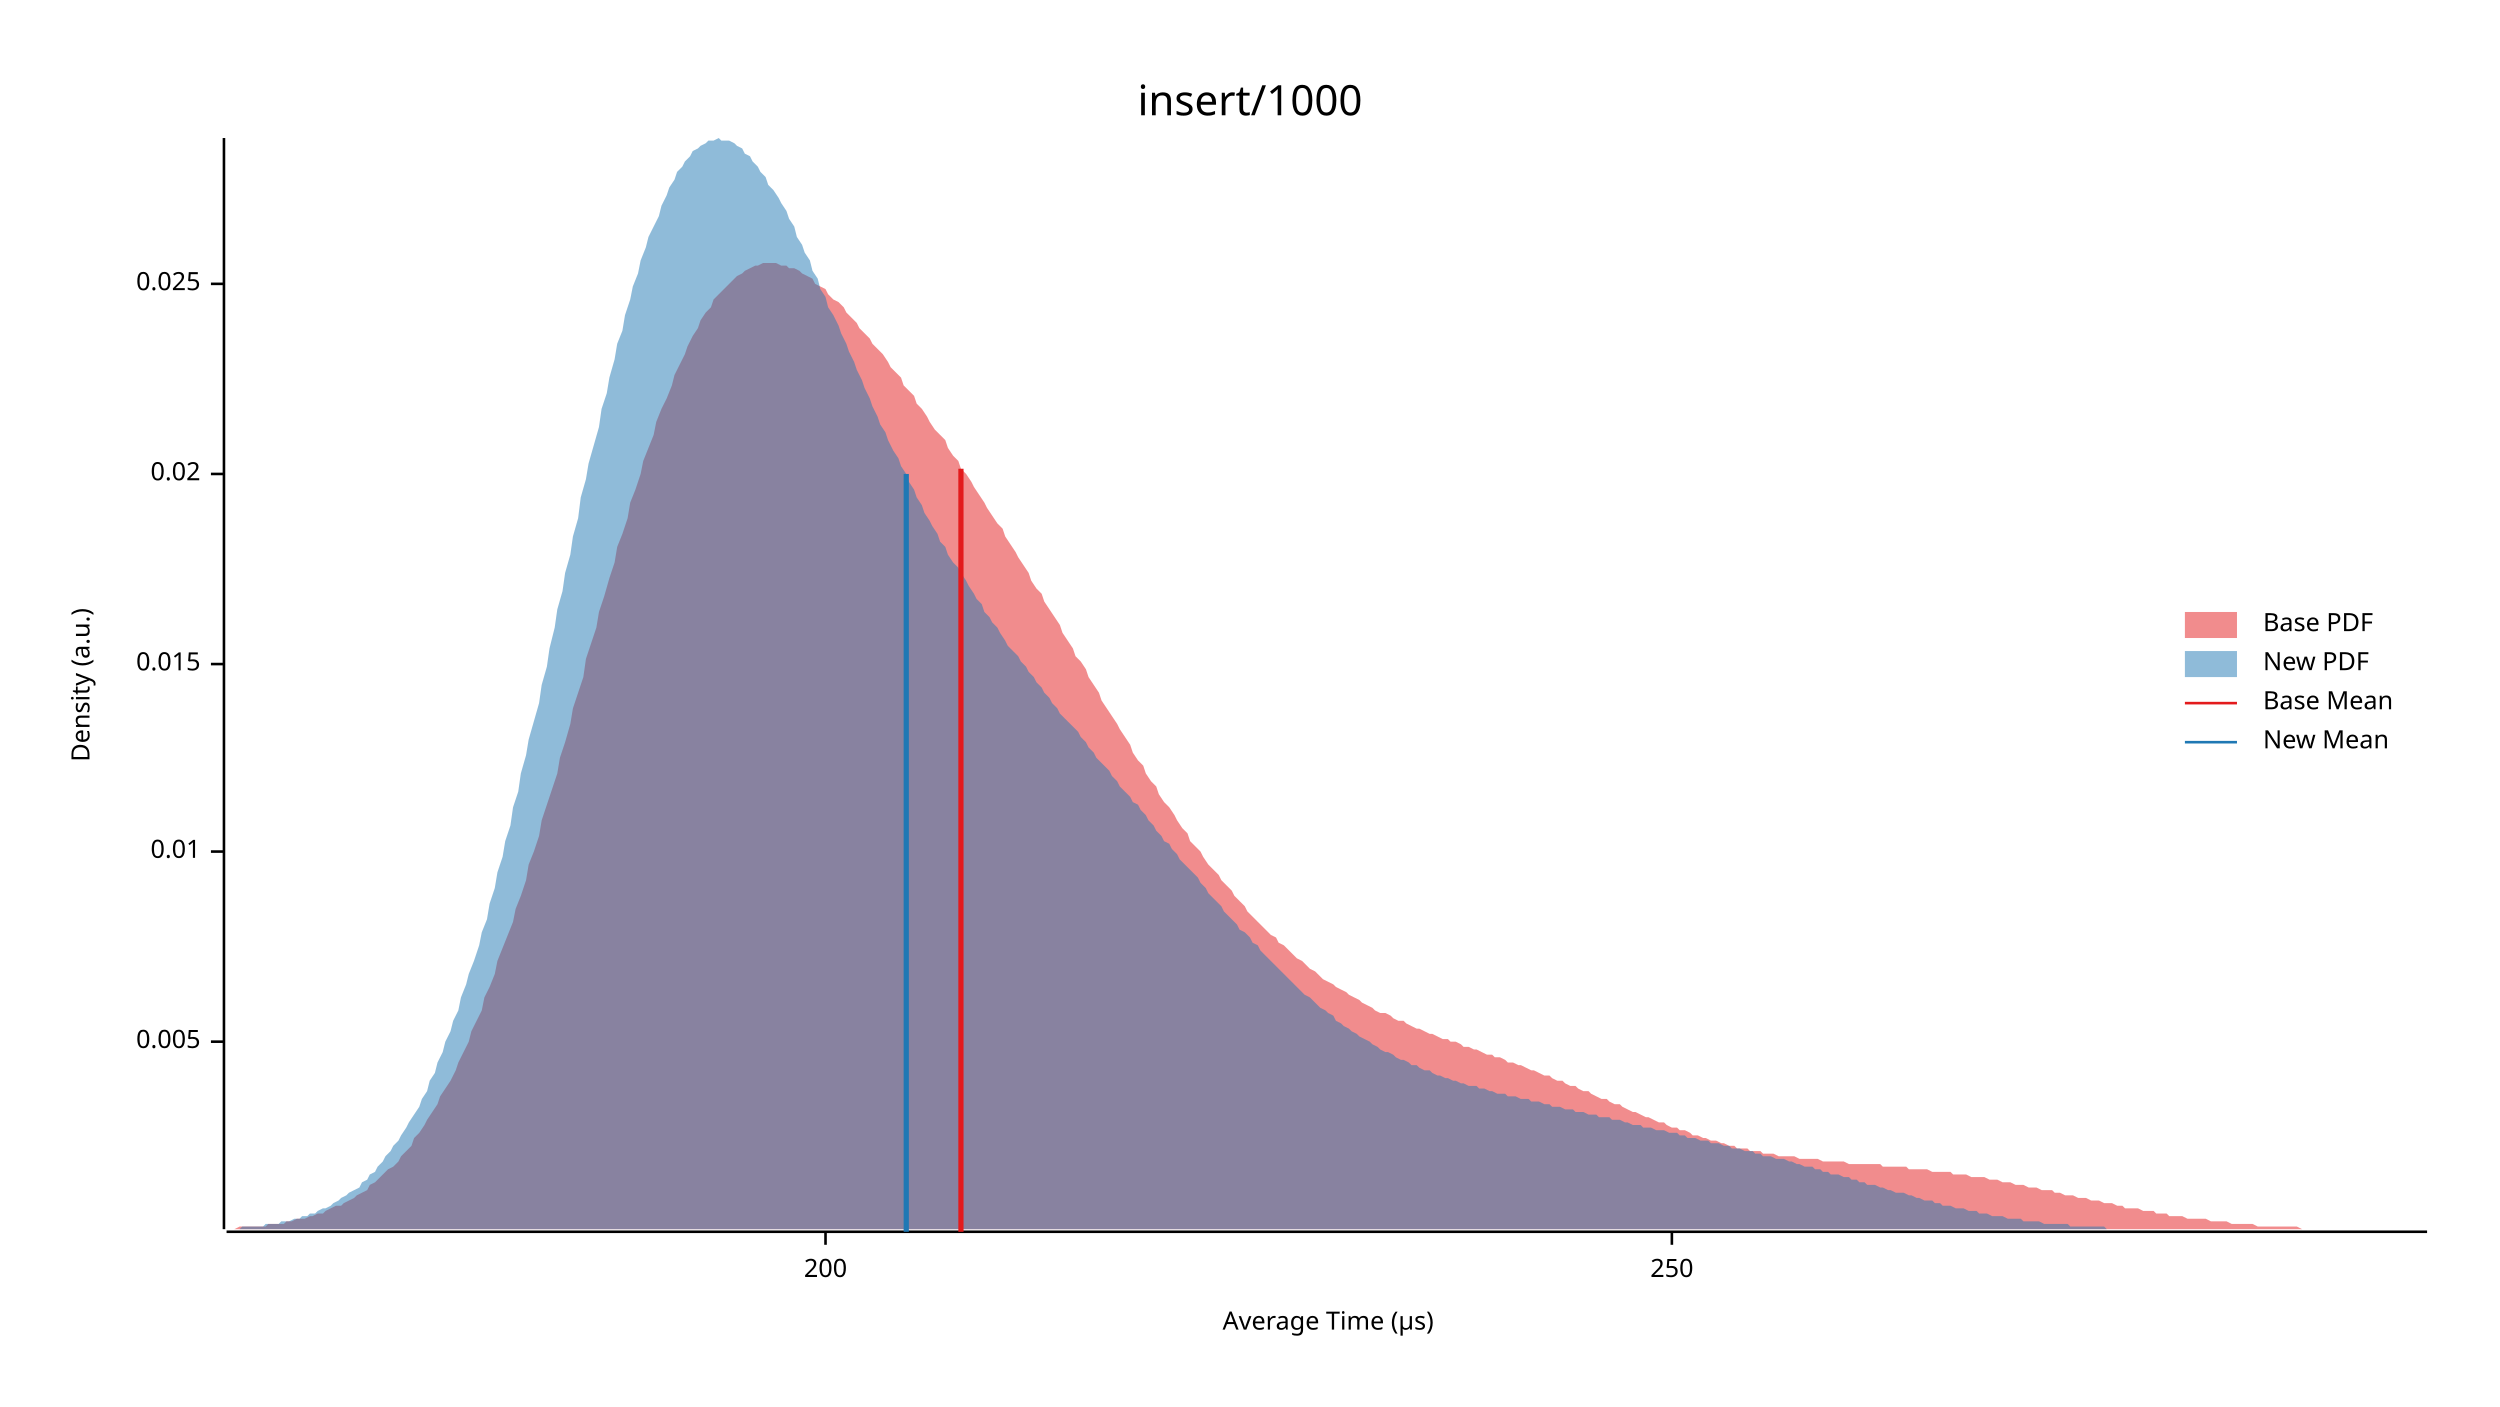
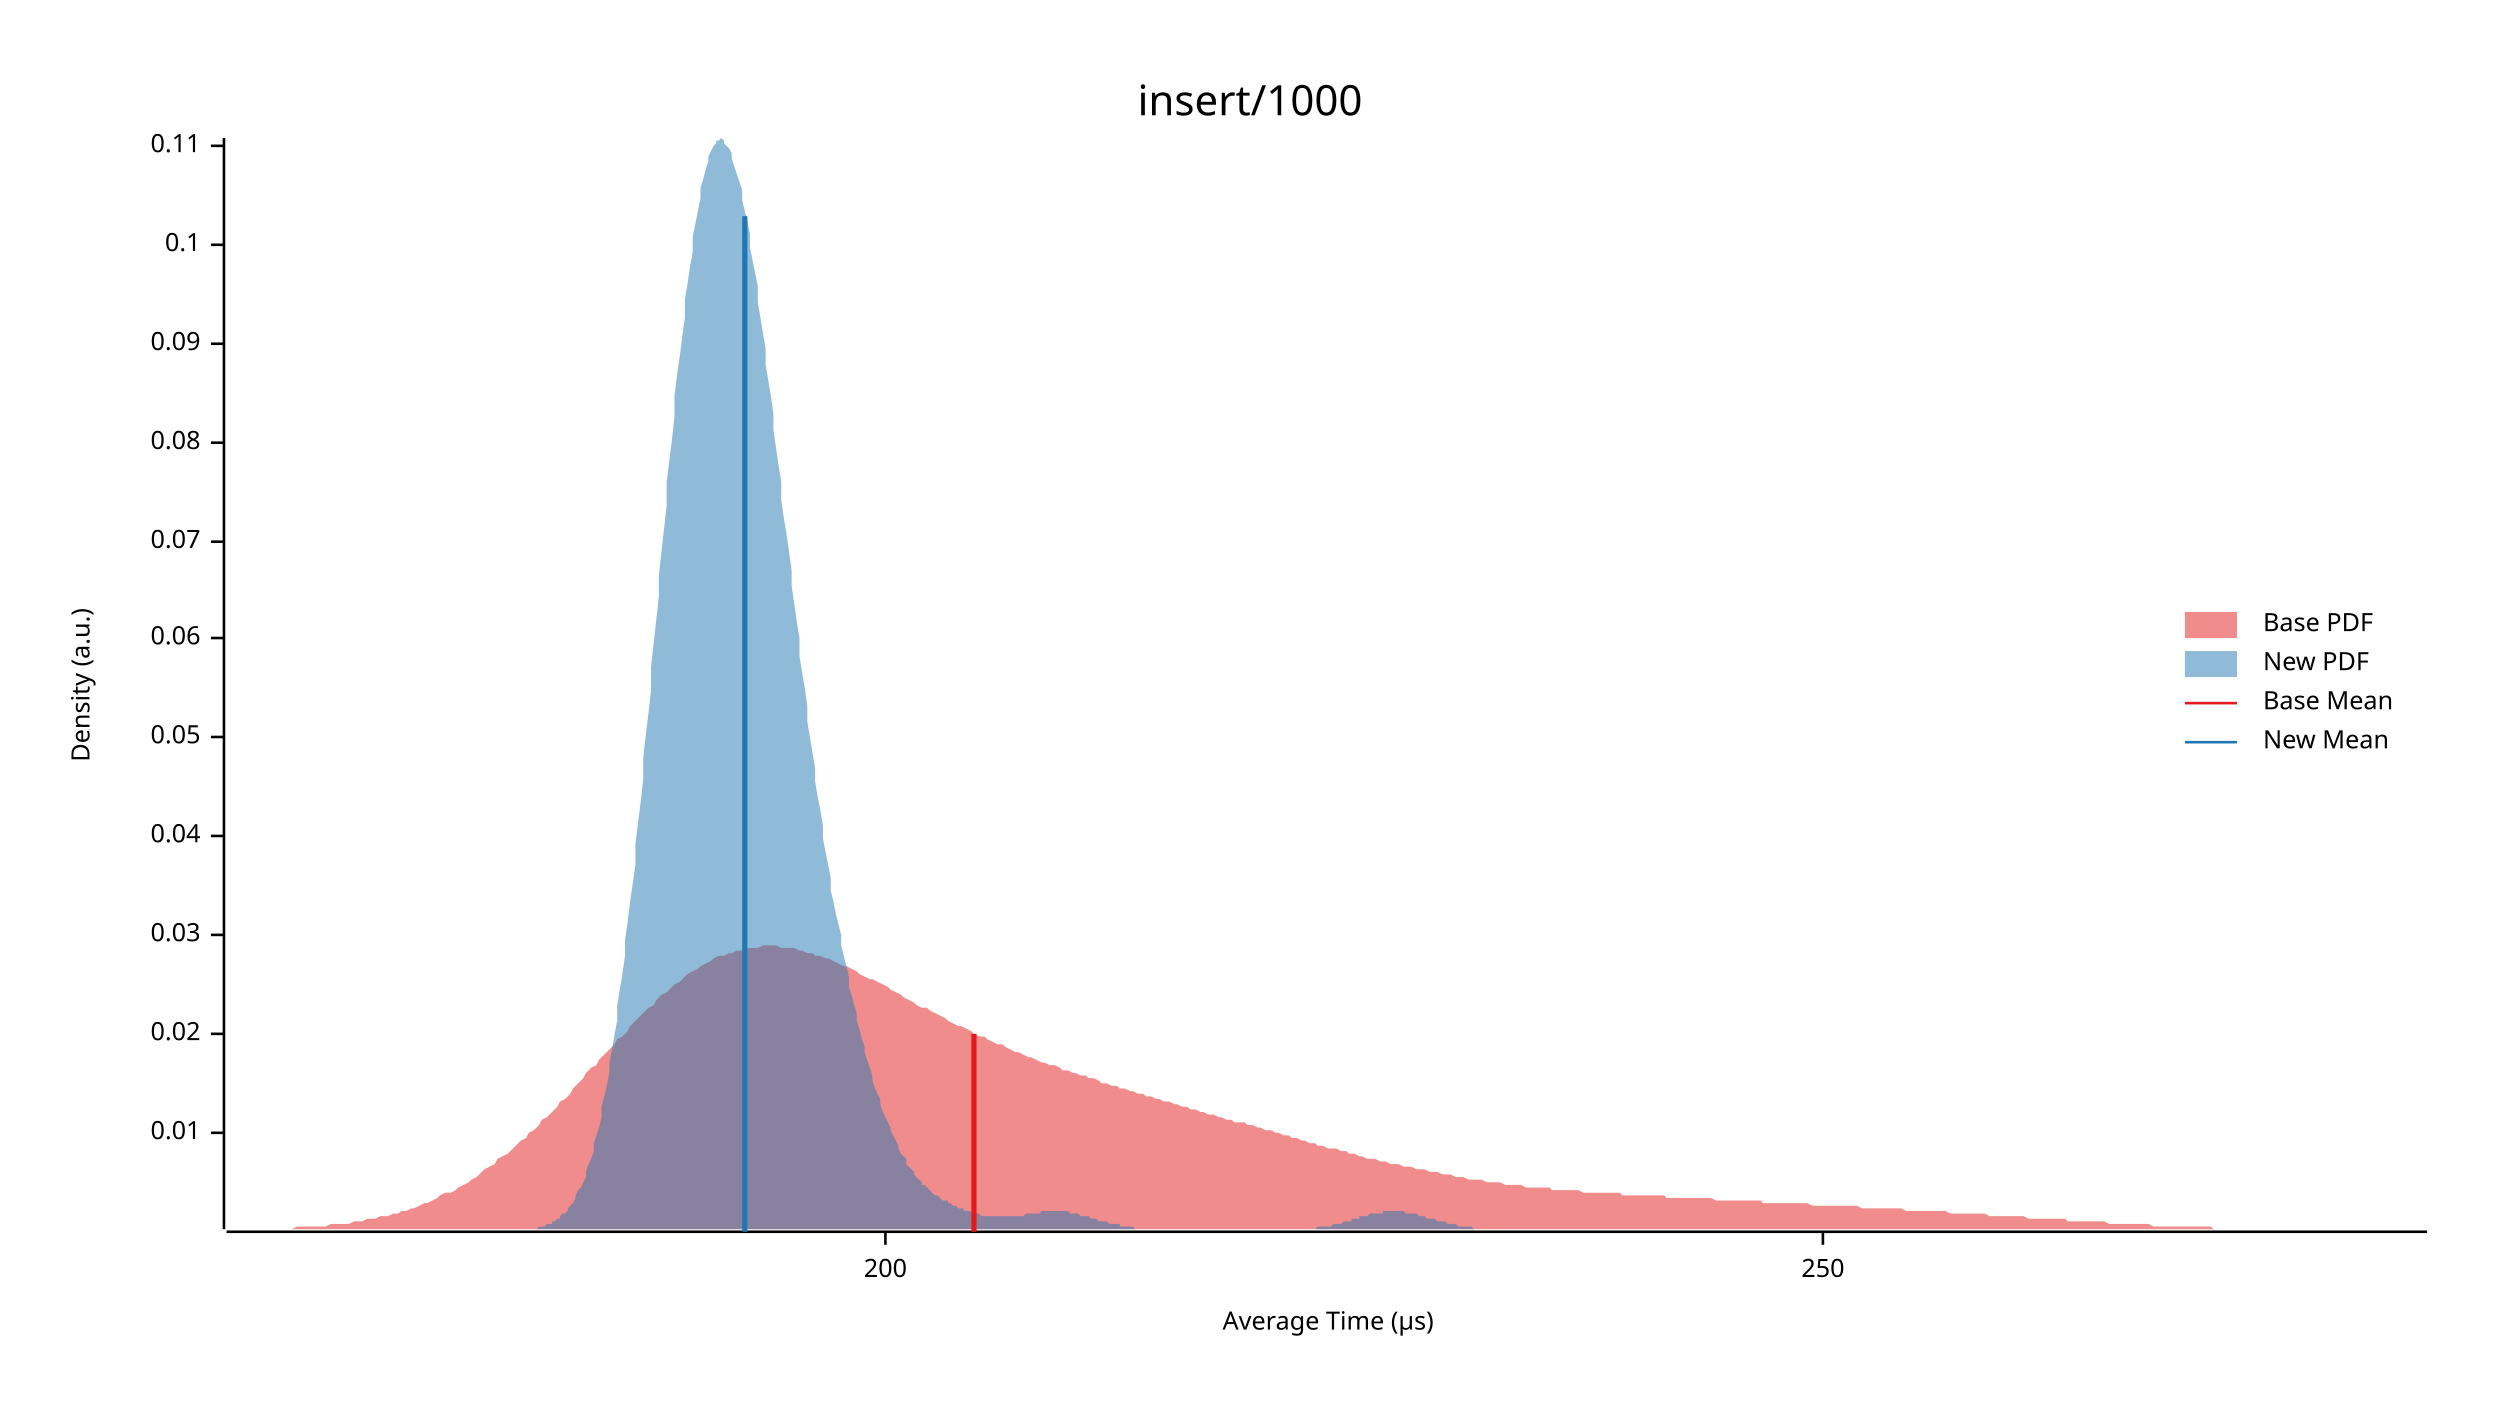
<svg xmlns="http://www.w3.org/2000/svg" width="960" height="540" viewBox="0 0 960 540">
  <text x="480" y="32" dy="0.76em" text-anchor="middle" font-family="sans-serif" font-size="16.129" opacity="1" fill="#000000">
insert/1000
</text>
  <text x="27" y="263" dy="0.76em" text-anchor="middle" font-family="sans-serif" font-size="9.677" opacity="1" fill="#000000" transform="rotate(270, 27, 263)">
Density (a.u.)
</text>
  <text x="510" y="513" dy="-0.5ex" text-anchor="middle" font-family="sans-serif" font-size="9.677" opacity="1" fill="#000000">
Average Time (µs)
</text>
  <polyline fill="none" opacity="1" stroke="#000000" stroke-width="1" points="86,53 86,472 " />
-   <text x="77" y="400" dy="0.5ex" text-anchor="end" font-family="sans-serif" font-size="9.677" opacity="1" fill="#000000">
- 0.005
- </text>
-   <polyline fill="none" opacity="1" stroke="#000000" stroke-width="1" points="81,400 86,400 " />
-   <text x="77" y="327" dy="0.5ex" text-anchor="end" font-family="sans-serif" font-size="9.677" opacity="1" fill="#000000">
+   <text x="77" y="435" dy="0.5ex" text-anchor="end" font-family="sans-serif" font-size="9.677" opacity="1" fill="#000000">
0.01
</text>
-   <polyline fill="none" opacity="1" stroke="#000000" stroke-width="1" points="81,327 86,327 " />
-   <text x="77" y="255" dy="0.5ex" text-anchor="end" font-family="sans-serif" font-size="9.677" opacity="1" fill="#000000">
- 0.015
- </text>
-   <polyline fill="none" opacity="1" stroke="#000000" stroke-width="1" points="81,255 86,255 " />
-   <text x="77" y="182" dy="0.5ex" text-anchor="end" font-family="sans-serif" font-size="9.677" opacity="1" fill="#000000">
+   <polyline fill="none" opacity="1" stroke="#000000" stroke-width="1" points="81,435 86,435 " />
+   <text x="77" y="397" dy="0.5ex" text-anchor="end" font-family="sans-serif" font-size="9.677" opacity="1" fill="#000000">
0.02
</text>
-   <polyline fill="none" opacity="1" stroke="#000000" stroke-width="1" points="81,182 86,182 " />
-   <text x="77" y="109" dy="0.5ex" text-anchor="end" font-family="sans-serif" font-size="9.677" opacity="1" fill="#000000">
- 0.025
+   <polyline fill="none" opacity="1" stroke="#000000" stroke-width="1" points="81,397 86,397 " />
+   <text x="77" y="359" dy="0.5ex" text-anchor="end" font-family="sans-serif" font-size="9.677" opacity="1" fill="#000000">
+ 0.03
</text>
-   <polyline fill="none" opacity="1" stroke="#000000" stroke-width="1" points="81,109 86,109 " />
+   <polyline fill="none" opacity="1" stroke="#000000" stroke-width="1" points="81,359 86,359 " />
+   <text x="77" y="321" dy="0.5ex" text-anchor="end" font-family="sans-serif" font-size="9.677" opacity="1" fill="#000000">
+ 0.04
+ </text>
+   <polyline fill="none" opacity="1" stroke="#000000" stroke-width="1" points="81,321 86,321 " />
+   <text x="77" y="283" dy="0.5ex" text-anchor="end" font-family="sans-serif" font-size="9.677" opacity="1" fill="#000000">
+ 0.05
+ </text>
+   <polyline fill="none" opacity="1" stroke="#000000" stroke-width="1" points="81,283 86,283 " />
+   <text x="77" y="245" dy="0.5ex" text-anchor="end" font-family="sans-serif" font-size="9.677" opacity="1" fill="#000000">
+ 0.06
+ </text>
+   <polyline fill="none" opacity="1" stroke="#000000" stroke-width="1" points="81,245 86,245 " />
+   <text x="77" y="208" dy="0.5ex" text-anchor="end" font-family="sans-serif" font-size="9.677" opacity="1" fill="#000000">
+ 0.07
+ </text>
+   <polyline fill="none" opacity="1" stroke="#000000" stroke-width="1" points="81,208 86,208 " />
+   <text x="77" y="170" dy="0.5ex" text-anchor="end" font-family="sans-serif" font-size="9.677" opacity="1" fill="#000000">
+ 0.08
+ </text>
+   <polyline fill="none" opacity="1" stroke="#000000" stroke-width="1" points="81,170 86,170 " />
+   <text x="77" y="132" dy="0.5ex" text-anchor="end" font-family="sans-serif" font-size="9.677" opacity="1" fill="#000000">
+ 0.09
+ </text>
+   <polyline fill="none" opacity="1" stroke="#000000" stroke-width="1" points="81,132 86,132 " />
+   <text x="77" y="94" dy="0.5ex" text-anchor="end" font-family="sans-serif" font-size="9.677" opacity="1" fill="#000000">
+ 0.1
+ </text>
+   <polyline fill="none" opacity="1" stroke="#000000" stroke-width="1" points="81,94 86,94 " />
+   <text x="77" y="56" dy="0.5ex" text-anchor="end" font-family="sans-serif" font-size="9.677" opacity="1" fill="#000000">
+ 0.11
+ </text>
+   <polyline fill="none" opacity="1" stroke="#000000" stroke-width="1" points="81,56 86,56 " />
  <polyline fill="none" opacity="1" stroke="#000000" stroke-width="1" points="87,473 932,473 " />
-   <text x="317" y="483" dy="0.76em" text-anchor="middle" font-family="sans-serif" font-size="9.677" opacity="1" fill="#000000">
+   <text x="340" y="483" dy="0.76em" text-anchor="middle" font-family="sans-serif" font-size="9.677" opacity="1" fill="#000000">
200
</text>
-   <polyline fill="none" opacity="1" stroke="#000000" stroke-width="1" points="317,473 317,478 " />
-   <text x="642" y="483" dy="0.76em" text-anchor="middle" font-family="sans-serif" font-size="9.677" opacity="1" fill="#000000">
+   <polyline fill="none" opacity="1" stroke="#000000" stroke-width="1" points="340,473 340,478 " />
+   <text x="700" y="483" dy="0.76em" text-anchor="middle" font-family="sans-serif" font-size="9.677" opacity="1" fill="#000000">
250
</text>
-   <polyline fill="none" opacity="1" stroke="#000000" stroke-width="1" points="642,473 642,478 " />
-   <polygon opacity="0.5" fill="#E31A1C" points="87,472 88,472 90,472 92,471 93,471 95,471 97,471 98,471 100,471 102,471 103,470 105,470 107,470 109,470 110,469 112,469 114,468 115,468 117,468 119,467 120,467 122,466 124,466 125,465 127,464 129,463 131,463 132,462 134,461 136,460 137,459 139,458 141,457 142,455 144,454 146,452 147,451 149,449 151,448 153,446 154,444 156,442 158,440 159,437 161,435 163,432 164,430 166,427 168,424 169,421 171,418 173,415 175,411 176,408 178,404 180,400 181,396 183,392 185,388 186,383 188,379 190,374 191,369 193,364 195,359 197,354 198,349 200,344 202,338 203,332 205,327 207,321 208,315 210,309 212,303 214,297 215,291 217,285 219,278 220,272 222,266 224,260 225,253 227,247 229,241 230,235 232,229 234,222 236,216 237,210 239,205 241,199 242,193 244,188 246,182 247,177 249,172 251,167 252,162 254,157 256,153 258,148 259,144 261,140 263,136 264,133 266,129 268,126 269,123 271,120 273,118 274,115 276,113 278,111 280,109 281,108 283,106 285,105 286,104 288,103 290,102 291,102 293,101 295,101 296,101 298,101 300,102 302,102 303,103 305,103 307,104 308,105 310,106 312,107 313,109 315,110 317,111 318,113 320,115 322,116 324,118 325,120 327,122 329,124 330,126 332,128 334,130 335,132 337,134 339,136 341,139 342,141 344,143 346,145 347,148 349,150 351,152 352,155 354,157 356,160 357,162 359,165 361,167 363,169 364,172 366,175 368,177 369,180 371,182 373,185 374,187 376,190 378,193 379,195 381,198 383,201 385,203 386,206 388,209 390,212 391,214 393,217 395,220 396,223 398,226 400,228 401,231 403,234 405,237 407,240 408,243 410,246 412,249 413,252 415,254 417,257 418,260 420,263 422,266 423,269 425,272 427,275 429,278 430,280 432,283 434,286 435,289 437,292 439,294 440,297 442,300 444,302 445,305 447,308 449,310 451,313 452,315 454,318 456,320 457,323 459,325 461,327 462,329 464,332 466,334 468,336 469,338 471,340 473,342 474,344 476,346 478,348 479,350 481,352 483,354 484,355 486,357 488,359 490,360 491,362 493,363 495,365 496,366 498,368 500,369 501,370 503,372 505,373 506,374 508,376 510,377 512,378 513,379 515,380 517,381 518,382 520,383 522,384 523,385 525,386 527,387 528,388 530,389 532,389 534,390 535,391 537,392 539,392 540,393 542,394 544,395 545,395 547,396 549,397 550,397 552,398 554,399 556,399 557,400 559,400 561,401 562,402 564,402 566,403 567,403 569,404 571,405 573,405 574,406 576,406 578,407 579,408 581,408 583,409 584,409 586,410 588,411 589,411 591,412 593,413 595,413 596,414 598,415 600,415 601,416 603,417 605,417 606,418 608,419 610,419 611,420 613,421 615,422 617,422 618,423 620,424 622,424 623,425 625,426 627,427 628,427 630,428 632,429 633,429 635,430 637,431 639,431 640,432 642,433 644,433 645,434 647,434 649,435 650,436 652,436 654,437 655,437 657,438 659,438 661,439 662,439 664,440 666,440 667,441 669,441 671,441 672,442 674,442 676,442 677,443 679,443 681,443 683,444 684,444 686,444 688,444 689,444 691,445 693,445 694,445 696,445 698,445 700,446 701,446 703,446 705,446 706,446 708,446 710,447 711,447 713,447 715,447 716,447 718,447 720,447 722,447 723,448 725,448 727,448 728,448 730,448 732,448 733,449 735,449 737,449 738,449 740,449 742,450 744,450 745,450 747,450 749,450 750,451 752,451 754,451 755,451 757,452 759,452 760,452 762,452 764,453 766,453 767,453 769,454 771,454 772,454 774,455 776,455 777,455 779,456 781,456 782,456 784,457 786,457 788,457 789,458 791,458 793,459 794,459 796,459 798,460 799,460 801,460 803,461 804,461 806,461 808,462 810,462 811,462 813,463 815,463 816,464 818,464 820,464 821,464 823,465 825,465 827,465 828,466 830,466 832,466 833,467 835,467 837,467 838,467 840,468 842,468 843,468 845,468 847,468 849,469 850,469 852,469 854,469 855,469 857,470 859,470 860,470 862,470 864,470 865,470 867,471 869,471 871,471 872,471 874,471 876,471 877,471 879,471 881,471 882,471 884,472 886,472 887,472 889,472 891,472 893,472 894,472 896,472 898,472 899,472 901,472 903,472 904,472 906,472 908,472 909,472 911,472 913,472 915,472 916,472 918,472 920,472 921,472 923,472 925,472 926,472 928,472 930,472 932,472 932,472 87,472 " />
-   <polygon opacity="0.5" fill="#1F78B4" points="87,472 88,472 90,472 92,472 93,471 95,471 96,471 98,471 99,471 101,471 102,470 104,470 105,470 107,470 108,469 110,469 111,469 113,468 115,468 116,467 118,467 119,466 121,466 122,465 124,464 125,464 127,463 128,462 130,461 131,460 133,459 134,458 136,457 138,456 139,454 141,453 142,451 144,450 145,448 147,446 148,444 150,442 151,440 153,438 154,436 156,433 157,431 159,428 161,425 162,422 164,419 165,415 167,412 168,408 170,404 171,400 173,396 174,392 176,388 177,383 179,378 180,374 182,369 184,363 185,358 187,353 188,347 190,341 191,335 193,329 194,323 196,317 197,310 199,304 200,297 202,290 203,284 205,277 207,270 208,263 210,256 211,249 213,241 214,234 216,227 217,220 219,213 220,206 222,199 223,191 225,184 226,178 228,171 230,164 231,157 233,151 234,145 236,138 237,132 239,127 240,121 242,115 243,110 245,105 246,100 248,95 249,91 251,87 253,83 254,79 256,75 257,72 259,69 260,66 262,64 263,62 265,60 266,58 268,57 269,56 271,55 272,54 274,54 276,53 277,54 279,54 280,54 282,55 283,56 285,57 286,59 288,60 289,62 291,64 292,66 294,68 295,71 297,73 299,76 300,78 302,81 303,84 305,87 306,91 308,94 309,97 311,100 312,104 314,107 315,111 317,114 318,118 320,121 322,125 323,128 325,132 326,135 328,139 329,142 331,146 332,149 334,153 335,156 337,160 338,163 340,166 341,169 343,173 345,176 346,179 348,182 349,185 351,188 352,191 354,194 355,197 357,200 358,202 360,205 361,208 363,210 364,213 366,216 368,218 369,220 371,223 372,225 374,228 375,230 377,232 378,235 380,237 381,239 383,241 384,243 386,246 387,248 389,250 391,252 392,254 394,256 395,258 397,260 398,262 400,264 401,266 403,268 404,270 406,272 407,274 409,276 411,278 412,279 414,281 415,283 417,285 418,287 420,289 421,291 423,293 424,294 426,296 427,298 429,300 430,302 432,304 434,306 435,308 437,309 438,311 440,313 441,315 443,317 444,319 446,321 447,323 449,324 450,326 452,328 453,330 455,332 457,334 458,335 460,337 461,339 463,341 464,343 466,345 467,346 469,348 470,350 472,352 473,353 475,355 476,357 478,358 480,360 481,362 483,363 484,365 486,367 487,368 489,370 490,371 492,373 493,374 495,376 496,377 498,379 499,380 501,382 503,383 504,384 506,386 507,387 509,388 510,389 512,390 513,392 515,393 516,394 518,395 519,396 521,397 522,398 524,399 526,400 527,401 529,402 530,403 532,404 533,404 535,405 536,406 538,407 539,407 541,408 542,409 544,409 545,410 547,411 549,411 550,412 552,413 553,413 555,414 556,414 558,415 559,415 561,416 562,416 564,417 565,417 567,417 568,418 570,418 572,419 573,419 575,420 576,420 578,420 579,421 581,421 582,421 584,422 585,422 587,422 588,423 590,423 591,423 593,424 595,424 596,425 598,425 599,425 601,426 602,426 604,426 605,427 607,427 608,427 610,428 611,428 613,428 614,429 616,429 618,429 619,430 621,430 622,430 624,431 625,431 627,432 628,432 630,432 631,433 633,433 634,433 636,434 637,434 639,434 641,435 642,435 644,435 645,436 647,436 648,437 650,437 651,437 653,438 654,438 656,438 657,439 659,439 660,439 662,440 664,440 665,441 667,441 668,441 670,442 671,442 673,442 674,443 676,443 677,444 679,444 680,444 682,445 683,445 685,445 687,446 688,446 690,447 691,447 693,448 694,448 696,448 697,449 699,449 700,450 702,450 703,451 705,451 706,451 708,452 710,452 711,453 713,453 714,454 716,454 717,455 719,455 720,455 722,456 723,456 725,457 726,457 728,458 730,458 731,458 733,459 734,459 736,460 737,460 739,461 740,461 742,461 743,462 745,462 746,463 748,463 749,463 751,464 753,464 754,464 756,465 757,465 759,465 760,466 762,466 763,466 765,467 766,467 768,467 769,467 771,468 772,468 774,468 776,468 777,469 779,469 780,469 782,469 783,469 785,470 786,470 788,470 789,470 791,470 792,470 794,470 795,471 797,471 799,471 800,471 802,471 803,471 805,471 806,471 808,471 809,472 811,472 812,472 814,472 815,472 817,472 818,472 820,472 822,472 823,472 825,472 826,472 828,472 829,472 831,472 832,472 834,472 835,472 837,472 838,472 840,472 841,472 843,472 845,472 846,472 848,472 849,472 851,472 852,472 852,472 87,472 " />
-   <polyline fill="none" opacity="1" stroke="#E31A1C" stroke-width="2" points="369,473 369,180 " />
-   <polyline fill="none" opacity="1" stroke="#1F78B4" stroke-width="2" points="348,473 348,182 " />
+   <polyline fill="none" opacity="1" stroke="#000000" stroke-width="1" points="700,473 700,478 " />
+   <polygon opacity="0.5" fill="#E31A1C" points="87,472 88,472 90,472 92,472 93,472 95,472 97,472 98,472 100,472 102,472 103,472 105,472 107,472 109,472 110,472 112,472 114,471 115,471 117,471 119,471 120,471 122,471 124,471 125,471 127,470 129,470 131,470 132,470 134,470 136,469 137,469 139,469 141,468 142,468 144,468 146,467 147,467 149,467 151,466 153,466 154,465 156,465 158,464 159,464 161,463 163,462 164,462 166,461 168,460 169,459 171,458 173,458 175,457 176,456 178,455 180,454 181,453 183,452 185,450 186,449 188,448 190,447 191,445 193,444 195,443 197,441 198,440 200,438 202,437 203,435 205,434 207,432 208,430 210,429 212,427 214,425 215,423 217,422 219,420 220,418 222,416 224,414 225,412 227,410 229,409 230,407 232,405 234,403 236,401 237,399 239,398 241,396 242,394 244,392 246,390 247,389 249,387 251,386 252,384 254,382 256,381 258,379 259,378 261,377 263,375 264,374 266,373 268,372 269,371 271,370 273,369 274,368 276,367 278,367 280,366 281,366 283,365 285,365 286,364 288,364 290,364 291,364 293,363 295,363 296,363 298,363 300,364 302,364 303,364 305,364 307,365 308,365 310,366 312,366 313,367 315,367 317,368 318,368 320,369 322,370 324,371 325,371 327,372 329,373 330,374 332,375 334,376 335,376 337,377 339,378 341,379 342,380 344,381 346,382 347,383 349,384 351,385 352,386 354,387 356,387 357,388 359,389 361,390 363,391 364,392 366,393 368,394 369,394 371,395 373,396 374,397 376,398 378,398 379,399 381,400 383,401 385,401 386,402 388,403 390,404 391,404 393,405 395,406 396,406 398,407 400,408 401,408 403,409 405,409 407,410 408,411 410,411 412,412 413,412 415,413 417,413 418,414 420,414 422,415 423,416 425,416 427,417 429,417 430,418 432,418 434,419 435,419 437,420 439,420 440,421 442,421 444,422 445,422 447,423 449,423 451,424 452,424 454,425 456,425 457,426 459,426 461,427 462,427 464,428 466,428 468,429 469,429 471,430 473,430 474,431 476,431 478,431 479,432 481,432 483,433 484,433 486,434 488,434 490,435 491,435 493,436 495,436 496,437 498,437 500,438 501,438 503,439 505,439 506,440 508,440 510,441 512,441 513,441 515,442 517,442 518,443 520,443 522,444 523,444 525,445 527,445 528,445 530,446 532,446 534,447 535,447 537,447 539,448 540,448 542,448 544,449 545,449 547,449 549,450 550,450 552,450 554,451 556,451 557,451 559,452 561,452 562,452 564,453 566,453 567,453 569,453 571,454 573,454 574,454 576,454 578,455 579,455 581,455 583,455 584,455 586,456 588,456 589,456 591,456 593,456 595,456 596,457 598,457 600,457 601,457 603,457 605,457 606,457 608,458 610,458 611,458 613,458 615,458 617,458 618,458 620,458 622,458 623,459 625,459 627,459 628,459 630,459 632,459 633,459 635,459 637,459 639,459 640,460 642,460 644,460 645,460 647,460 649,460 650,460 652,460 654,460 655,460 657,460 659,461 661,461 662,461 664,461 666,461 667,461 669,461 671,461 672,461 674,461 676,461 677,462 679,462 681,462 683,462 684,462 686,462 688,462 689,462 691,462 693,462 694,462 696,463 698,463 700,463 701,463 703,463 705,463 706,463 708,463 710,463 711,463 713,463 715,464 716,464 718,464 720,464 722,464 723,464 725,464 727,464 728,464 730,464 732,465 733,465 735,465 737,465 738,465 740,465 742,465 744,465 745,465 747,465 749,466 750,466 752,466 754,466 755,466 757,466 759,466 760,466 762,466 764,467 766,467 767,467 769,467 771,467 772,467 774,467 776,467 777,467 779,468 781,468 782,468 784,468 786,468 788,468 789,468 791,468 793,468 794,469 796,469 798,469 799,469 801,469 803,469 804,469 806,469 808,469 810,470 811,470 813,470 815,470 816,470 818,470 820,470 821,470 823,470 825,470 827,471 828,471 830,471 832,471 833,471 835,471 837,471 838,471 840,471 842,471 843,471 845,471 847,471 849,471 850,472 852,472 854,472 855,472 857,472 859,472 860,472 862,472 864,472 865,472 867,472 869,472 871,472 872,472 874,472 876,472 877,472 879,472 881,472 882,472 884,472 886,472 887,472 889,472 891,472 893,472 894,472 896,472 898,472 899,472 901,472 903,472 904,472 906,472 908,472 909,472 911,472 913,472 915,472 916,472 918,472 920,472 921,472 923,472 925,472 926,472 928,472 930,472 932,472 932,472 87,472 " />
+   <polygon opacity="0.5" fill="#1F78B4" points="201,472 202,472 202,472 203,472 204,472 205,472 206,472 206,472 207,471 208,471 209,471 209,471 210,470 211,470 212,470 212,469 213,469 214,468 215,468 215,467 216,466 217,466 218,465 218,464 219,463 220,462 221,460 221,459 222,457 223,456 224,454 225,452 225,450 226,447 227,445 228,442 228,439 229,436 230,433 231,429 231,425 232,421 233,417 234,412 234,408 235,403 236,397 237,392 237,386 238,380 239,374 240,367 240,361 241,354 242,346 243,339 244,332 244,324 245,316 246,308 247,299 247,291 248,282 249,274 250,265 250,256 251,247 252,238 253,229 253,221 254,212 255,203 256,194 256,185 257,177 258,169 259,160 259,152 260,144 261,137 262,129 263,122 263,115 264,109 265,102 266,97 266,91 267,86 268,81 269,76 269,72 270,69 271,65 272,62 272,60 273,58 274,56 275,55 275,54 276,54 277,53 278,54 278,55 279,56 280,57 281,59 281,61 282,64 283,67 284,70 285,73 285,77 286,81 287,85 288,90 288,95 289,100 290,105 291,110 291,116 292,122 293,128 294,134 294,140 295,146 296,152 297,159 297,165 298,172 299,179 300,185 300,192 301,199 302,205 303,212 304,219 304,225 305,232 306,239 307,245 307,252 308,258 309,264 310,271 310,277 311,283 312,289 313,295 313,300 314,306 315,311 316,317 316,322 317,327 318,332 319,337 319,342 320,346 321,351 322,355 323,359 323,363 324,367 325,371 326,375 326,379 327,382 328,386 329,389 329,392 330,395 331,399 332,402 332,404 333,407 334,410 335,413 335,415 336,418 337,420 338,422 338,424 339,427 340,429 341,431 342,433 342,434 343,436 344,438 345,440 345,441 346,443 347,444 348,445 348,447 349,448 350,449 351,450 351,451 352,452 353,453 354,454 354,455 355,455 356,456 357,457 357,457 358,458 359,459 360,459 361,460 361,460 362,461 363,461 364,461 364,462 365,462 366,463 367,463 367,463 368,464 369,464 370,464 370,465 371,465 372,465 373,465 373,466 374,466 375,466 376,466 376,466 377,467 378,467 379,467 380,467 380,467 381,467 382,467 383,467 383,467 384,467 385,467 386,467 386,467 387,467 388,467 389,467 389,467 390,467 391,467 392,467 392,467 393,467 394,466 395,466 395,466 396,466 397,466 398,466 399,466 399,466 400,465 401,465 402,465 402,465 403,465 404,465 405,465 405,465 406,465 407,465 408,465 408,465 409,465 410,465 411,466 411,466 412,466 413,466 414,466 414,466 415,467 416,467 417,467 418,467 418,467 419,468 420,468 421,468 421,468 422,469 423,469 424,469 424,469 425,469 426,470 427,470 427,470 428,470 429,470 430,470 430,471 431,471 432,471 433,471 433,471 434,471 435,471 436,472 437,472 437,472 438,472 439,472 440,472 440,472 441,472 442,472 443,472 443,472 444,472 445,472 446,472 446,472 447,472 448,472 449,472 449,472 450,472 451,472 452,472 452,472 453,472 454,472 455,472 456,472 456,472 457,472 458,472 459,472 459,472 460,472 461,472 462,472 462,472 463,472 464,472 465,472 465,472 466,472 467,472 468,472 468,472 469,472 470,472 471,472 471,472 472,472 473,472 474,472 475,472 475,472 476,472 477,472 478,472 478,472 479,472 480,472 481,472 481,472 482,472 483,472 484,472 484,472 485,472 486,472 487,472 487,472 488,472 489,472 490,472 490,472 491,472 492,472 493,472 494,472 494,472 495,472 496,472 497,472 497,472 498,472 499,472 500,472 500,472 501,472 502,472 503,472 503,472 504,472 505,472 506,471 506,471 507,471 508,471 509,471 509,471 510,471 511,471 512,470 512,470 513,470 514,470 515,470 516,469 516,469 517,469 518,469 519,469 519,468 520,468 521,468 522,468 522,467 523,467 524,467 525,467 525,467 526,466 527,466 528,466 528,466 529,466 530,466 531,466 531,465 532,465 533,465 534,465 535,465 535,465 536,465 537,465 538,465 538,465 539,465 540,466 541,466 541,466 542,466 543,466 544,466 544,466 545,467 546,467 547,467 547,467 548,468 549,468 550,468 550,468 551,468 552,469 553,469 554,469 554,469 555,469 556,470 557,470 557,470 558,470 559,470 560,471 560,471 561,471 562,471 563,471 563,471 564,471 565,471 566,472 566,472 567,472 568,472 569,472 569,472 570,472 571,472 572,472 573,472 573,472 574,472 575,472 576,472 576,472 577,472 578,472 579,472 579,472 580,472 580,472 201,472 " />
+   <polyline fill="none" opacity="1" stroke="#E31A1C" stroke-width="2" points="374,473 374,397 " />
+   <polyline fill="none" opacity="1" stroke="#1F78B4" stroke-width="2" points="286,473 286,83 " />
  <text x="869" y="235" dy="0.76em" text-anchor="start" font-family="sans-serif" font-size="9.677" opacity="1" fill="#000000">
Base PDF
</text>
  <text x="869" y="250" dy="0.76em" text-anchor="start" font-family="sans-serif" font-size="9.677" opacity="1" fill="#000000">
New PDF
</text>
  <text x="869" y="265" dy="0.76em" text-anchor="start" font-family="sans-serif" font-size="9.677" opacity="1" fill="#000000">
Base Mean
</text>
  <text x="869" y="280" dy="0.76em" text-anchor="start" font-family="sans-serif" font-size="9.677" opacity="1" fill="#000000">
New Mean
</text>
  <rect x="839" y="235" width="20" height="10" opacity="0.5" fill="#E31A1C" stroke="none" />
  <rect x="839" y="250" width="20" height="10" opacity="0.5" fill="#1F78B4" stroke="none" />
  <polyline fill="none" opacity="1" stroke="#E31A1C" stroke-width="1" points="839,270 859,270 " />
  <polyline fill="none" opacity="1" stroke="#1F78B4" stroke-width="1" points="839,285 859,285 " />
</svg>
